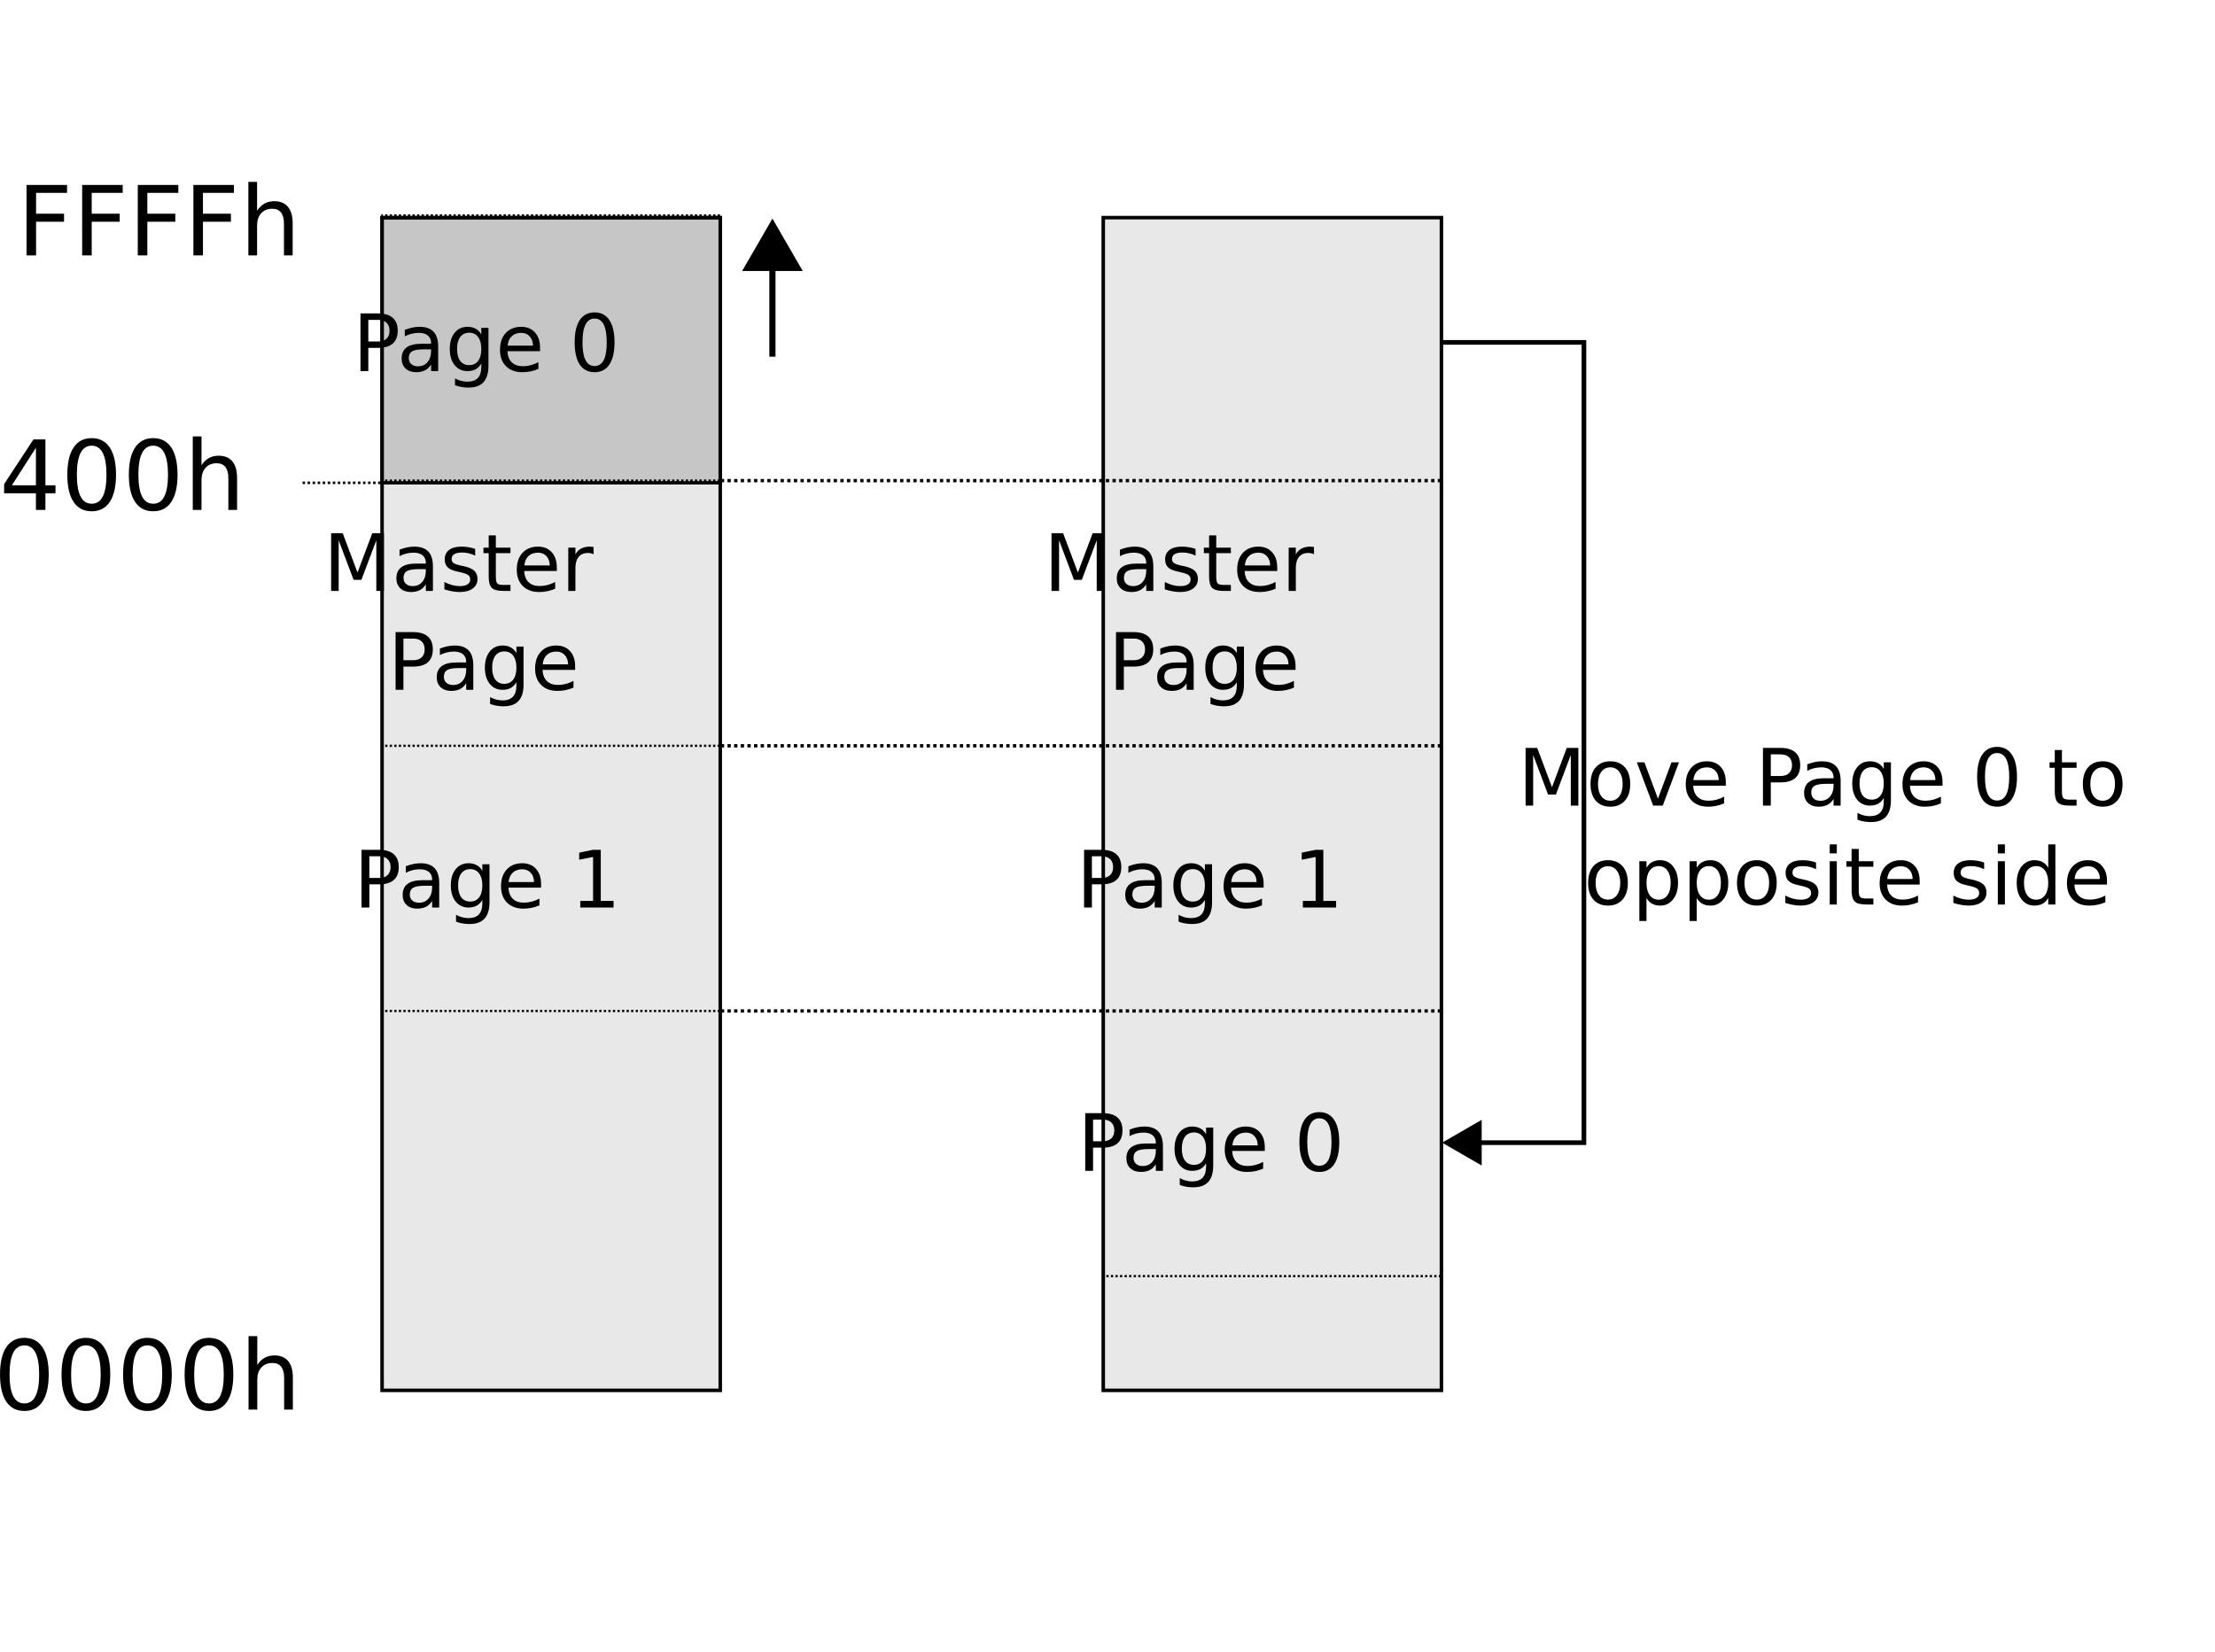
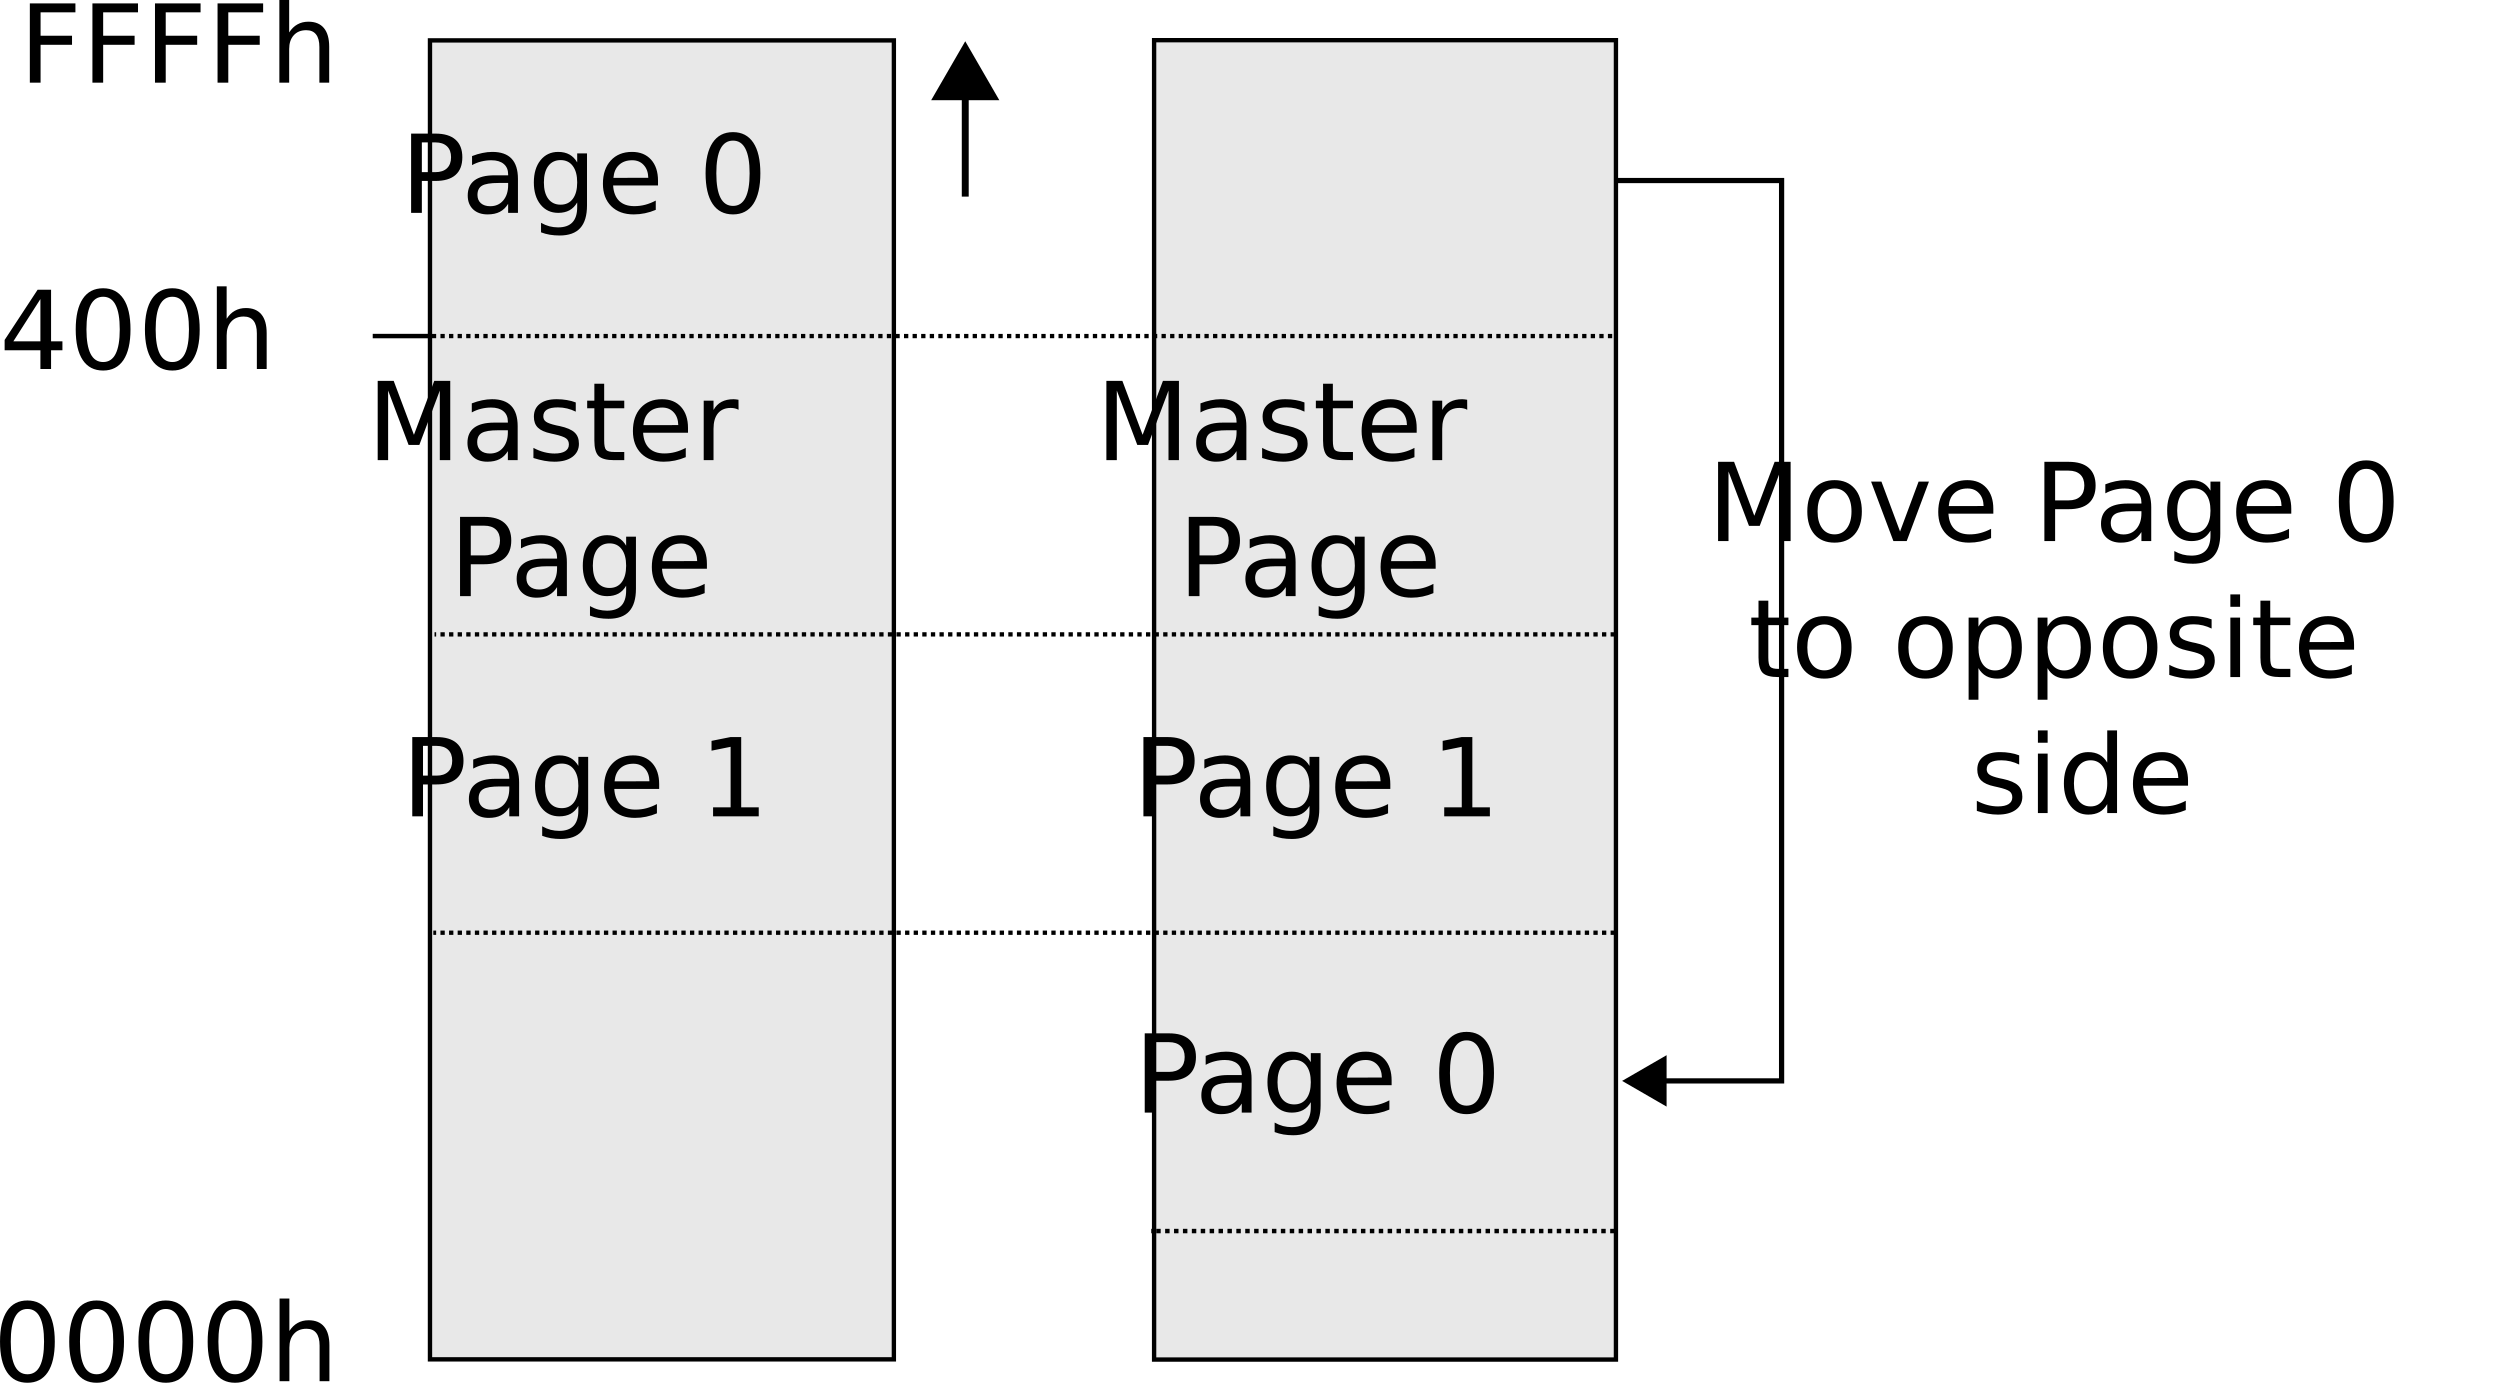
- <svg xmlns="http://www.w3.org/2000/svg" version="1.1" id="svg2" xml:space="preserve" width="671.789" height="501.039" viewBox="0 0 671.789 501.039">
+ <svg xmlns="http://www.w3.org/2000/svg" version="1.1" id="svg2" xml:space="preserve" width="674.103" height="372.848" viewBox="0 0 674.103 372.848">
  <defs id="defs6">
    <marker orient="auto" refY="0" refX="0" id="marker2410" style="overflow:visible">
      <path id="path2408" d="M 5.77,0 -2.88,5 V -5 Z" style="fill:#000000;fill-opacity:1;fill-rule:evenodd;stroke:#000000;stroke-width:1pt;stroke-opacity:1" transform="scale(0.8)" />
    </marker>
    <marker orient="auto" refY="0" refX="0" id="marker2266" style="overflow:visible">
      <path id="path2264" d="M 5.77,0 -2.88,5 V -5 Z" style="fill:#000000;fill-opacity:1;fill-rule:evenodd;stroke:#000000;stroke-width:1pt;stroke-opacity:1" transform="scale(0.8)" />
    </marker>
    <marker orient="auto" refY="0" refX="0" id="marker2086" style="overflow:visible">
      <path id="path2084" d="M 5.77,0 -2.88,5 V -5 Z" style="fill:#000000;fill-opacity:1;fill-rule:evenodd;stroke:#000000;stroke-width:1pt;stroke-opacity:1" transform="scale(0.8)" />
    </marker>
    <marker orient="auto" refY="0" refX="0" id="TriangleOutL" style="overflow:visible">
      <path id="path1378" d="M 5.77,0 -2.88,5 V -5 Z" style="fill:#000000;fill-opacity:1;fill-rule:evenodd;stroke:#000000;stroke-width:1pt;stroke-opacity:1" transform="scale(0.8)" />
    </marker>
    <marker orient="auto" refY="0" refX="0" id="TriangleOutL-9" style="overflow:visible">
      <path id="path1378-3" d="M 5.77,0 -2.88,5 V -5 Z" style="fill:#000000;fill-opacity:1;fill-rule:evenodd;stroke:#000000;stroke-width:1pt;stroke-opacity:1" transform="scale(0.8)" />
    </marker>
    <marker orient="auto" refY="0" refX="0" id="TriangleOutL-6" style="overflow:visible">
      <path id="path1378-1" d="M 5.77,0 -2.88,5 V -5 Z" style="fill:#000000;fill-opacity:1;fill-rule:evenodd;stroke:#000000;stroke-width:1pt;stroke-opacity:1" transform="scale(0.8)" />
    </marker>
  </defs>
-   <g id="g10" transform="matrix(1.333333,0,0,-1.333333,-1.532541,528.5223)">
+   <g id="g10" transform="matrix(1.333333,0,0,-1.333333,-1.532541,473.3345)">
    <path style="fill:none;stroke:#000000;stroke-width:1.056;stroke-linecap:butt;stroke-linejoin:miter;stroke-miterlimit:4;stroke-dasharray:none;stroke-opacity:1;marker-end:url(#marker2410)" d="m 317.21,318.492 h 44.232 V 136.41 h -26.252" id="path2406" />
    <g id="g42">
      <text id="text48" style="font-variant:normal;font-weight:normal;font-size:22px;font-family:'DejaVu Sans';-inkscape-font-specification:DejaVuSans;writing-mode:lr-tb;fill:#000000;fill-opacity:1;fill-rule:nonzero;stroke:none" transform="matrix(1,0,0,-1,5.02734,338.286)">
        <tspan id="tspan44" y="0" x="0 12.65 25.3 38.016 50.666">FFFFh</tspan>
        <tspan id="tspan46" y="262.61" x="-5.328 8.664 22.656 36.648 50.64">0000h</tspan>
      </text>
    </g>
-     <path id="path14" style="fill:#e8e8e8;fill-opacity:1;fill-rule:nonzero;stroke:none;stroke-width:0.1" d="m 88.062,80.055 h 76.922 v 266.82 H 88.062 Z" />
-     <rect style="opacity:1;vector-effect:none;fill:#c6c6c6;fill-opacity:1;stroke:#000000;stroke-width:0.75;stroke-linecap:butt;stroke-linejoin:miter;stroke-miterlimit:4;stroke-dasharray:none;stroke-dashoffset:0;stroke-opacity:1" id="rect1986" width="76.922" height="60.332" x="88.062" y="-346.875" transform="scale(1,-1)" />
-     <path id="path16" style="fill:none;stroke:#000000;stroke-width:0.8;stroke-linecap:butt;stroke-linejoin:miter;stroke-miterlimit:4;stroke-dasharray:none;stroke-opacity:1" d="m 88.062,80.055 h 76.922 v 266.82 H 88.062 Z" />
-     <text transform="scale(1,-1)" style="font-variant:normal;font-weight:normal;font-size:18px;font-family:'DejaVu Sans';-inkscape-font-specification:DejaVuSans;writing-mode:lr-tb;fill:#000000;fill-opacity:1;fill-rule:nonzero;stroke:none" id="text66" x="125.461" y="-261.943">
-       <tspan x="128.326" id="tspan64" y="-261.943" style="font-style:normal;font-variant:normal;font-weight:normal;font-stretch:normal;font-size:18px;font-family:'DejaVu Sans';-inkscape-font-specification:'DejaVu Sans, Normal';font-variant-ligatures:normal;font-variant-caps:normal;font-variant-numeric:normal;font-feature-settings:normal;text-align:center;writing-mode:lr-tb;text-anchor:middle">Master </tspan>
-       <tspan x="125.461" y="-239.443" id="tspan1023" style="font-style:normal;font-variant:normal;font-weight:normal;font-stretch:normal;font-size:18px;font-family:'DejaVu Sans';-inkscape-font-specification:'DejaVu Sans, Normal';font-variant-ligatures:normal;font-variant-caps:normal;font-variant-numeric:normal;font-feature-settings:normal;text-align:center;writing-mode:lr-tb;text-anchor:middle">Page</tspan>
+     <path id="path14" style="fill:#e8e8e8;fill-opacity:1;fill-rule:nonzero;stroke:none;stroke-width:0.11" d="m 88.062,80.055 h 93.397 v 266.82 H 88.062 Z" />
+     <path id="path16" style="fill:none;stroke:#000000;stroke-width:0.883;stroke-linecap:butt;stroke-linejoin:miter;stroke-miterlimit:4;stroke-dasharray:none;stroke-opacity:1" d="m 88.104,80.097 h 93.812 V 346.833 H 88.104 Z" />
+     <text transform="scale(1,-1)" style="font-variant:normal;font-weight:normal;font-size:18px;font-family:'DejaVu Sans';-inkscape-font-specification:DejaVuSans;writing-mode:lr-tb;fill:#000000;fill-opacity:1;fill-rule:nonzero;stroke:none" id="text66" x="132.961" y="-261.943">
+       <tspan x="136.463" id="tspan64" y="-261.943" style="font-style:normal;font-variant:normal;font-weight:normal;font-stretch:normal;font-size:22px;font-family:'DejaVu Sans';-inkscape-font-specification:'DejaVu Sans, Normal';font-variant-ligatures:normal;font-variant-caps:normal;font-variant-numeric:normal;font-feature-settings:normal;text-align:center;writing-mode:lr-tb;text-anchor:middle">Master </tspan>
+       <tspan x="132.961" y="-234.443" id="tspan1023" style="font-style:normal;font-variant:normal;font-weight:normal;font-stretch:normal;font-size:22px;font-family:'DejaVu Sans';-inkscape-font-specification:'DejaVu Sans, Normal';font-variant-ligatures:normal;font-variant-caps:normal;font-variant-numeric:normal;font-feature-settings:normal;text-align:center;writing-mode:lr-tb;text-anchor:middle">Page</tspan>
    </text>
-     <path id="path50" style="fill:none;stroke:#000000;stroke-width:0.517;stroke-linecap:butt;stroke-linejoin:miter;stroke-miterlimit:4;stroke-dasharray:0.518, 0.518;stroke-dashoffset:0;stroke-opacity:1" d="M 164.909,226.708 H 87.883" />
-     <path id="path54" style="fill:none;stroke:#000000;stroke-width:0.517;stroke-linecap:butt;stroke-linejoin:miter;stroke-miterlimit:4;stroke-dasharray:0.518, 0.518;stroke-dashoffset:0;stroke-opacity:1" d="M 164.909,287.039 H 87.883" />
-     <path id="path82" style="fill:none;stroke:#000000;stroke-width:0.517;stroke-linecap:butt;stroke-linejoin:miter;stroke-miterlimit:4;stroke-dasharray:0.518, 0.518;stroke-dashoffset:0;stroke-opacity:1" d="M 164.909,347.371 H 87.883" />
-     <text style="font-variant:normal;font-weight:normal;font-size:18px;font-family:'DejaVu Sans';-inkscape-font-specification:DejaVuSans;writing-mode:lr-tb;fill:#000000;fill-opacity:1;fill-rule:nonzero;stroke:none;stroke-width:1" id="text66-9" x="126.296" y="-189.911" transform="scale(1,-1)">
-       <tspan x="126.296" y="-189.911" id="tspan1023-9" style="font-style:normal;font-variant:normal;font-weight:normal;font-stretch:normal;font-size:18px;font-family:'DejaVu Sans';-inkscape-font-specification:'DejaVu Sans, Normal';font-variant-ligatures:normal;font-variant-caps:normal;font-variant-numeric:normal;font-feature-settings:normal;text-align:center;writing-mode:lr-tb;text-anchor:middle;stroke-width:1">Page 1</tspan>
+     <text style="font-variant:normal;font-weight:normal;font-size:18px;font-family:'DejaVu Sans';-inkscape-font-specification:DejaVuSans;writing-mode:lr-tb;fill:#000000;fill-opacity:1;fill-rule:nonzero;stroke:none;stroke-width:1" id="text66-9" x="133.796" y="-189.911" transform="scale(1,-1)">
+       <tspan x="133.796" y="-189.911" id="tspan1023-9" style="font-style:normal;font-variant:normal;font-weight:normal;font-stretch:normal;font-size:22px;font-family:'DejaVu Sans';-inkscape-font-specification:'DejaVu Sans, Normal';font-variant-ligatures:normal;font-variant-caps:normal;font-variant-numeric:normal;font-feature-settings:normal;text-align:center;writing-mode:lr-tb;text-anchor:middle;stroke-width:1">Page 1</tspan>
    </text>
-     <text style="font-variant:normal;font-weight:normal;font-size:18px;font-family:'DejaVu Sans';-inkscape-font-specification:DejaVuSans;writing-mode:lr-tb;fill:#000000;fill-opacity:1;fill-rule:nonzero;stroke:none;stroke-width:1" id="text66-9-8" x="126.063" y="-311.956" transform="scale(1,-1)">
-       <tspan x="126.063" y="-311.956" id="tspan1023-9-7" style="font-style:normal;font-variant:normal;font-weight:normal;font-stretch:normal;font-size:18px;font-family:'DejaVu Sans';-inkscape-font-specification:'DejaVu Sans, Normal';font-variant-ligatures:normal;font-variant-caps:normal;font-variant-numeric:normal;font-feature-settings:normal;text-align:center;writing-mode:lr-tb;text-anchor:middle;stroke-width:1">Page 0</tspan>
+     <text style="font-variant:normal;font-weight:normal;font-size:18px;font-family:'DejaVu Sans';-inkscape-font-specification:DejaVuSans;writing-mode:lr-tb;fill:#000000;fill-opacity:1;fill-rule:nonzero;stroke:none;stroke-width:1" id="text66-9-8" x="133.563" y="-311.956" transform="scale(1,-1)">
+       <tspan x="133.563" y="-311.956" id="tspan1023-9-7" style="font-style:normal;font-variant:normal;font-weight:normal;font-stretch:normal;font-size:22px;font-family:'DejaVu Sans';-inkscape-font-specification:'DejaVu Sans, Normal';font-variant-ligatures:normal;font-variant-caps:normal;font-variant-numeric:normal;font-feature-settings:normal;text-align:center;writing-mode:lr-tb;text-anchor:middle;stroke-width:1">Page 0</tspan>
    </text>
-     <path id="path54-9" style="fill:none;stroke:#000000;stroke-width:0.573;stroke-linecap:butt;stroke-linejoin:miter;stroke-miterlimit:4;stroke-dasharray:0.573, 0.573;stroke-dashoffset:0;stroke-opacity:1" d="M 164.511,286.543 H 69.985" />
    <text style="font-variant:normal;font-weight:normal;font-size:18px;font-family:'DejaVu Sans';-inkscape-font-specification:DejaVuSans;writing-mode:lr-tb;fill:#000000;fill-opacity:1;fill-rule:nonzero;stroke:none;stroke-width:1" id="text66-9-3" x="35.6" y="-280.38" transform="scale(1,-1)">
      <tspan x="35.6" y="-280.38" id="tspan1023-9-4" style="font-style:normal;font-variant:normal;font-weight:normal;font-stretch:normal;font-size:22px;font-family:'DejaVu Sans';-inkscape-font-specification:'DejaVu Sans, Normal';font-variant-ligatures:normal;font-variant-caps:normal;font-variant-numeric:normal;font-feature-settings:normal;text-align:center;writing-mode:lr-tb;text-anchor:middle;stroke-width:1">C400h</tspan>
    </text>
-     <path id="path14-1" style="fill:#e8e8e8;fill-opacity:1;fill-rule:nonzero;stroke:none;stroke-width:0.1" d="m 252.104,80.055 h 76.922 v 266.82 h -76.922 z" />
-     <path id="path16-7" style="fill:none;stroke:#000000;stroke-width:0.8;stroke-linecap:butt;stroke-linejoin:miter;stroke-miterlimit:4;stroke-dasharray:none;stroke-opacity:1" d="m 252.104,80.055 h 76.922 v 266.82 h -76.922 z" />
-     <path id="path50-8" style="fill:none;stroke:#000000;stroke-width:0.755;stroke-linecap:butt;stroke-linejoin:miter;stroke-miterlimit:4;stroke-dasharray:0.755, 0.755;stroke-dashoffset:0;stroke-opacity:1" d="M 328.952,226.708 H 164.909" />
-     <path id="path54-5" style="fill:none;stroke:#000000;stroke-width:0.755;stroke-linecap:butt;stroke-linejoin:miter;stroke-miterlimit:4;stroke-dasharray:0.755, 0.755;stroke-dashoffset:0;stroke-opacity:1" d="M 328.952,287.039 H 164.909" />
-     <path style="fill:none;stroke:#000000;stroke-width:1.4;stroke-linecap:butt;stroke-linejoin:miter;stroke-miterlimit:4;stroke-dasharray:none;stroke-opacity:1;marker-end:url(#TriangleOutL)" d="m 176.853,315.24 v 23.465" id="path1234" />
-     <text style="font-variant:normal;font-weight:normal;font-size:18px;font-family:'DejaVu Sans';-inkscape-font-specification:DejaVuSans;writing-mode:lr-tb;fill:#000000;fill-opacity:1;fill-rule:nonzero;stroke:none;stroke-width:1" id="text66-9-6-4-2" x="435.698" y="-213.1" transform="scale(1,-1)">
-       <tspan x="438.563" y="-213.1" style="font-style:normal;font-variant:normal;font-weight:normal;font-stretch:normal;font-size:18px;font-family:'DejaVu Sans';-inkscape-font-specification:'DejaVu Sans, Normal';font-variant-ligatures:normal;font-variant-caps:normal;font-variant-numeric:normal;font-feature-settings:normal;text-align:center;writing-mode:lr-tb;text-anchor:middle;stroke-width:1" id="tspan2591">Move Page 0 to </tspan>
-       <tspan x="435.698" y="-190.6" style="font-style:normal;font-variant:normal;font-weight:normal;font-stretch:normal;font-size:18px;font-family:'DejaVu Sans';-inkscape-font-specification:'DejaVu Sans, Normal';font-variant-ligatures:normal;font-variant-caps:normal;font-variant-numeric:normal;font-feature-settings:normal;text-align:center;writing-mode:lr-tb;text-anchor:middle;stroke-width:1" id="tspan2595">opposite side</tspan>
+     <path id="path14-1" style="fill:#e8e8e8;fill-opacity:1;fill-rule:nonzero;stroke:none;stroke-width:0.11" d="m 234.104,80.055 h 93.837 v 266.82 h -93.837 z" />
+     <path id="path16-7" style="fill:none;stroke:#000000;stroke-width:0.882;stroke-linecap:butt;stroke-linejoin:miter;stroke-miterlimit:4;stroke-dasharray:none;stroke-opacity:1" d="m 234.545,80.055 h 93.397 v 266.82 H 234.545 Z" />
+     <path style="fill:none;stroke:#000000;stroke-width:1.4;stroke-linecap:butt;stroke-linejoin:miter;stroke-miterlimit:4;stroke-dasharray:none;stroke-opacity:1;marker-end:url(#TriangleOutL)" d="m 196.353,315.24 v 23.465" id="path1234" />
+     <text style="font-variant:normal;font-weight:normal;font-size:18px;font-family:'DejaVu Sans';-inkscape-font-specification:DejaVuSans;writing-mode:lr-tb;fill:#000000;fill-opacity:1;fill-rule:nonzero;stroke:none;stroke-width:1" id="text66-9-6-4-2" x="436.58" y="-245.577" transform="scale(1,-1)">
+       <tspan x="440.082" y="-245.577" style="font-style:normal;font-variant:normal;font-weight:normal;font-stretch:normal;font-size:22px;font-family:'DejaVu Sans';-inkscape-font-specification:'DejaVu Sans, Normal';font-variant-ligatures:normal;font-variant-caps:normal;font-variant-numeric:normal;font-feature-settings:normal;text-align:center;writing-mode:lr-tb;text-anchor:middle;stroke-width:1" id="tspan2591">Move Page 0 </tspan>
+       <tspan x="440.082" y="-218.077" style="font-style:normal;font-variant:normal;font-weight:normal;font-stretch:normal;font-size:22px;font-family:'DejaVu Sans';-inkscape-font-specification:'DejaVu Sans, Normal';font-variant-ligatures:normal;font-variant-caps:normal;font-variant-numeric:normal;font-feature-settings:normal;text-align:center;writing-mode:lr-tb;text-anchor:middle;stroke-width:1" id="tspan2595">to opposite </tspan>
+       <tspan x="436.58" y="-190.577" style="font-style:normal;font-variant:normal;font-weight:normal;font-stretch:normal;font-size:22px;font-family:'DejaVu Sans';-inkscape-font-specification:'DejaVu Sans, Normal';font-variant-ligatures:normal;font-variant-caps:normal;font-variant-numeric:normal;font-feature-settings:normal;text-align:center;writing-mode:lr-tb;text-anchor:middle;stroke-width:1" id="tspan1044">side</tspan>
    </text>
-     <path id="path50-5" style="fill:none;stroke:#000000;stroke-width:0.517;stroke-linecap:butt;stroke-linejoin:miter;stroke-miterlimit:4;stroke-dasharray:0.518, 0.518;stroke-dashoffset:0;stroke-opacity:1" d="M 164.909,166.376 H 87.883" />
-     <path id="path82-1-6-3" style="fill:none;stroke:#000000;stroke-width:0.517;stroke-linecap:butt;stroke-linejoin:miter;stroke-miterlimit:4;stroke-dasharray:0.518, 0.518;stroke-dashoffset:0;stroke-opacity:1" d="m 328.952,106.044 h -77.026" />
-     <path id="path50-8-9" style="fill:none;stroke:#000000;stroke-width:0.755;stroke-linecap:butt;stroke-linejoin:miter;stroke-miterlimit:4;stroke-dasharray:0.755, 0.755;stroke-dashoffset:0;stroke-opacity:1" d="M 328.952,166.376 H 164.909" />
-     <text style="font-variant:normal;font-weight:normal;font-size:18px;font-family:'DejaVu Sans';-inkscape-font-specification:DejaVuSans;writing-mode:lr-tb;fill:#000000;fill-opacity:1;fill-rule:nonzero;stroke:none;stroke-width:1" id="text66-7" x="289.331" y="-261.943" transform="scale(1,-1)">
-       <tspan x="289.331" id="tspan64-4" y="-261.943" style="font-style:normal;font-variant:normal;font-weight:normal;font-stretch:normal;font-size:18px;font-family:'DejaVu Sans';-inkscape-font-specification:'DejaVu Sans, Normal';font-variant-ligatures:normal;font-variant-caps:normal;font-variant-numeric:normal;font-feature-settings:normal;text-align:center;writing-mode:lr-tb;text-anchor:middle;stroke-width:1">Master</tspan>
-       <tspan x="289.331" y="-239.443" id="tspan1023-91" style="font-style:normal;font-variant:normal;font-weight:normal;font-stretch:normal;font-size:18px;font-family:'DejaVu Sans';-inkscape-font-specification:'DejaVu Sans, Normal';font-variant-ligatures:normal;font-variant-caps:normal;font-variant-numeric:normal;font-feature-settings:normal;text-align:center;writing-mode:lr-tb;text-anchor:middle;stroke-width:1">Page</tspan>
+     <path id="path82-1-6-3" style="fill:none;stroke:#000000;stroke-width:0.9;stroke-linecap:butt;stroke-linejoin:miter;stroke-miterlimit:4;stroke-dasharray:0.9, 0.9;stroke-dashoffset:0;stroke-opacity:1" d="M 327.676,106.044 H 233.925" />
+     <g id="g1161">
+       <path d="M 327.733,226.708 H 89.026" style="fill:none;stroke:#000000;stroke-width:0.87;stroke-linecap:butt;stroke-linejoin:miter;stroke-miterlimit:4;stroke-dasharray:0.87, 0.87;stroke-dashoffset:0;stroke-opacity:1" id="path50-8" />
+       <path d="M 327.186,287.039 H 87.953" style="fill:none;stroke:#000000;stroke-width:0.868;stroke-linecap:butt;stroke-linejoin:miter;stroke-miterlimit:4;stroke-dasharray:0.868, 0.868;stroke-dashoffset:0;stroke-opacity:1" id="path54-5" />
+       <path d="M 327.733,166.376 H 88.776" style="fill:none;stroke:#000000;stroke-width:0.87;stroke-linecap:butt;stroke-linejoin:miter;stroke-miterlimit:4;stroke-dasharray:0.87, 0.87;stroke-dashoffset:0;stroke-opacity:1" id="path50-8-9" />
+     </g>
+     <text style="font-variant:normal;font-weight:normal;font-size:18px;font-family:'DejaVu Sans';-inkscape-font-specification:DejaVuSans;writing-mode:lr-tb;fill:#000000;fill-opacity:1;fill-rule:nonzero;stroke:none;stroke-width:1" id="text66-7" x="280.331" y="-261.943" transform="scale(1,-1)">
+       <tspan x="280.331" id="tspan64-4" y="-261.943" style="font-style:normal;font-variant:normal;font-weight:normal;font-stretch:normal;font-size:22px;font-family:'DejaVu Sans';-inkscape-font-specification:'DejaVu Sans, Normal';font-variant-ligatures:normal;font-variant-caps:normal;font-variant-numeric:normal;font-feature-settings:normal;text-align:center;writing-mode:lr-tb;text-anchor:middle;stroke-width:1">Master</tspan>
+       <tspan x="280.331" y="-234.443" id="tspan1023-91" style="font-style:normal;font-variant:normal;font-weight:normal;font-stretch:normal;font-size:22px;font-family:'DejaVu Sans';-inkscape-font-specification:'DejaVu Sans, Normal';font-variant-ligatures:normal;font-variant-caps:normal;font-variant-numeric:normal;font-feature-settings:normal;text-align:center;writing-mode:lr-tb;text-anchor:middle;stroke-width:1">Page</tspan>
    </text>
-     <text style="font-variant:normal;font-weight:normal;font-size:18px;font-family:'DejaVu Sans';-inkscape-font-specification:DejaVuSans;writing-mode:lr-tb;fill:#000000;fill-opacity:1;fill-rule:nonzero;stroke:none;stroke-width:1" id="text66-9-7" x="290.656" y="-189.911" transform="scale(1,-1)">
-       <tspan x="290.656" y="-189.911" id="tspan1023-9-0" style="font-style:normal;font-variant:normal;font-weight:normal;font-stretch:normal;font-size:18px;font-family:'DejaVu Sans';-inkscape-font-specification:'DejaVu Sans, Normal';font-variant-ligatures:normal;font-variant-caps:normal;font-variant-numeric:normal;font-feature-settings:normal;text-align:center;writing-mode:lr-tb;text-anchor:middle;stroke-width:1">Page 1</tspan>
+     <text style="font-variant:normal;font-weight:normal;font-size:18px;font-family:'DejaVu Sans';-inkscape-font-specification:DejaVuSans;writing-mode:lr-tb;fill:#000000;fill-opacity:1;fill-rule:nonzero;stroke:none;stroke-width:1" id="text66-9-7" x="281.656" y="-189.911" transform="scale(1,-1)">
+       <tspan x="281.656" y="-189.911" id="tspan1023-9-0" style="font-style:normal;font-variant:normal;font-weight:normal;font-stretch:normal;font-size:22px;font-family:'DejaVu Sans';-inkscape-font-specification:'DejaVu Sans, Normal';font-variant-ligatures:normal;font-variant-caps:normal;font-variant-numeric:normal;font-feature-settings:normal;text-align:center;writing-mode:lr-tb;text-anchor:middle;stroke-width:1">Page 1</tspan>
    </text>
-     <text style="font-variant:normal;font-weight:normal;font-size:18px;font-family:'DejaVu Sans';-inkscape-font-specification:DejaVuSans;writing-mode:lr-tb;fill:#000000;fill-opacity:1;fill-rule:nonzero;stroke:none;stroke-width:1" id="text66-9-8-6" x="290.923" y="-129.999" transform="scale(1,-1)">
-       <tspan x="290.923" y="-129.999" id="tspan1023-9-7-0" style="font-style:normal;font-variant:normal;font-weight:normal;font-stretch:normal;font-size:18px;font-family:'DejaVu Sans';-inkscape-font-specification:'DejaVu Sans, Normal';font-variant-ligatures:normal;font-variant-caps:normal;font-variant-numeric:normal;font-feature-settings:normal;text-align:center;writing-mode:lr-tb;text-anchor:middle;stroke-width:1">Page 0</tspan>
+     <text style="font-variant:normal;font-weight:normal;font-size:18px;font-family:'DejaVu Sans';-inkscape-font-specification:DejaVuSans;writing-mode:lr-tb;fill:#000000;fill-opacity:1;fill-rule:nonzero;stroke:none;stroke-width:1" id="text66-9-8-6" x="281.923" y="-129.999" transform="scale(1,-1)">
+       <tspan x="281.923" y="-129.999" id="tspan1023-9-7-0" style="font-style:normal;font-variant:normal;font-weight:normal;font-stretch:normal;font-size:22px;font-family:'DejaVu Sans';-inkscape-font-specification:'DejaVu Sans, Normal';font-variant-ligatures:normal;font-variant-caps:normal;font-variant-numeric:normal;font-feature-settings:normal;text-align:center;writing-mode:lr-tb;text-anchor:middle;stroke-width:1">Page 0</tspan>
    </text>
+     <path id="path54-9" style="fill:none;stroke:#000000;stroke-width:0.9;stroke-linecap:butt;stroke-linejoin:miter;stroke-miterlimit:4;stroke-dasharray:none;stroke-dashoffset:0;stroke-opacity:1" d="M 87.953,287.039 H 76.526" />
  </g>
</svg>
